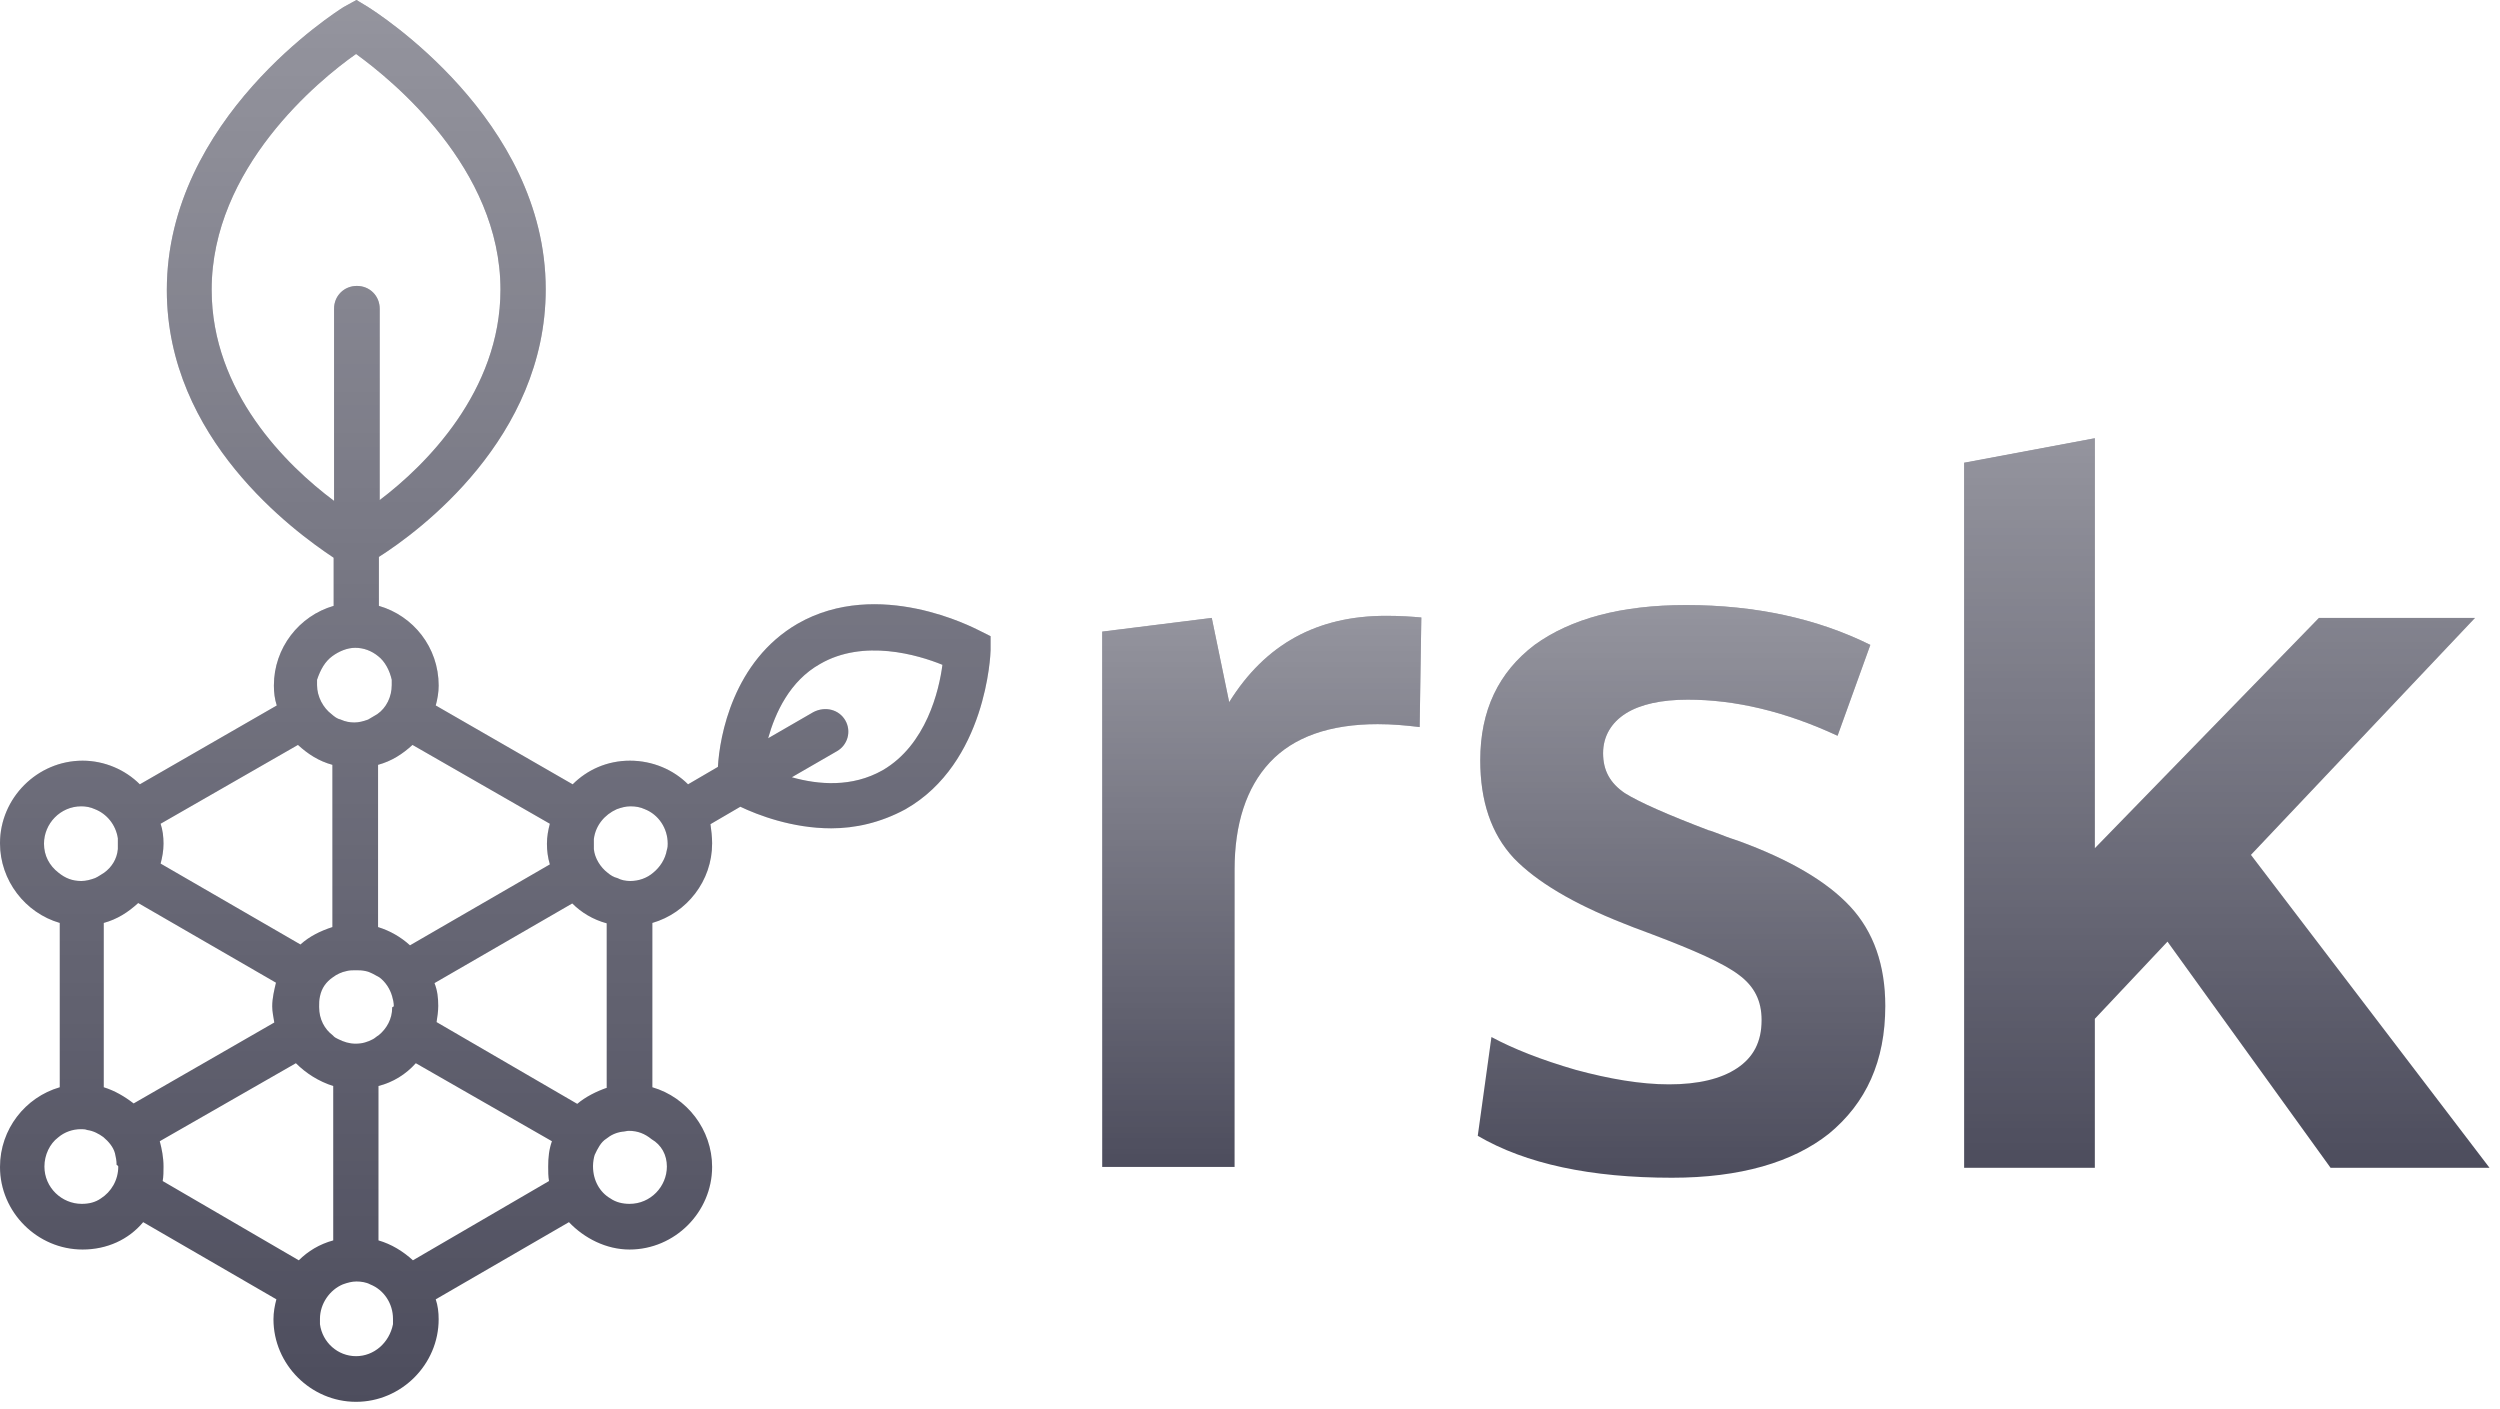
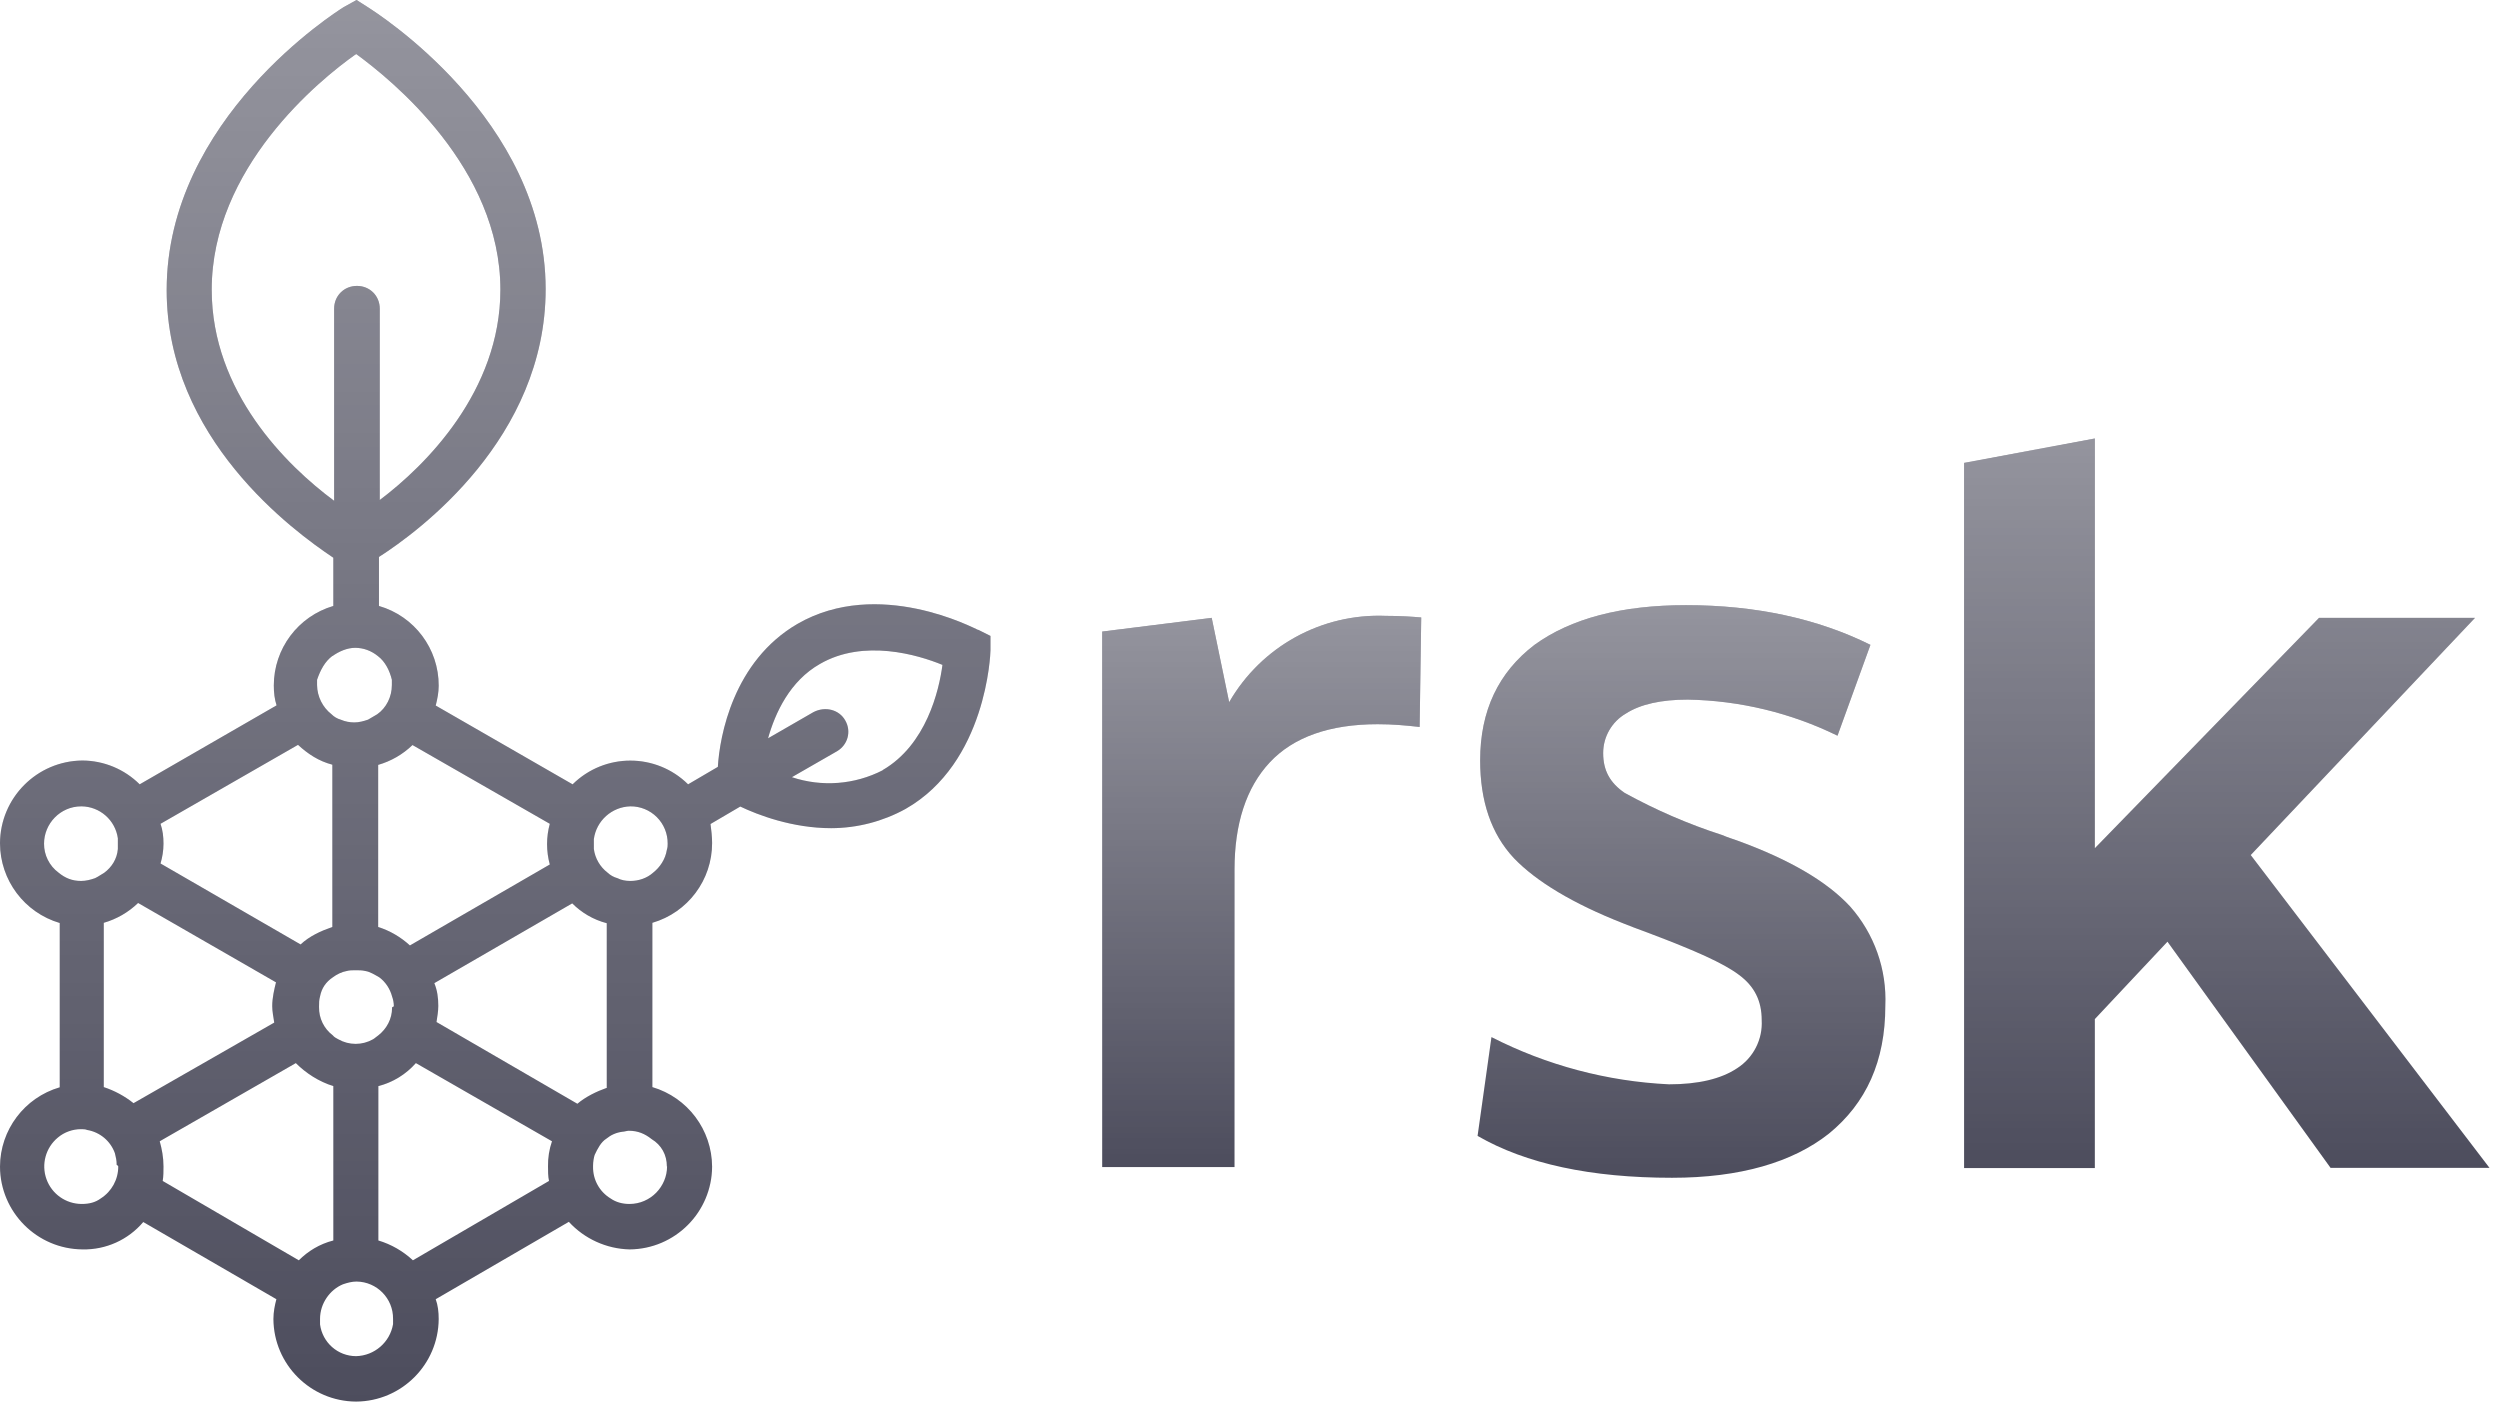
- <svg xmlns="http://www.w3.org/2000/svg" width="126" height="71" viewBox="0 0 126 71" fill="none">
-   <path d="M55.551 58.856V31.833L61.073 31.143L61.951 35.389C63.771 32.461 66.385 31.038 69.857 31.038C70.589 31.038 71.175 31.08 71.635 31.122L71.551 36.644C70.861 36.56 70.171 36.497 69.439 36.497C67.013 36.497 65.193 37.146 64.001 38.421C62.809 39.697 62.223 41.538 62.223 43.818V58.814H55.551V58.856Z" fill="#4D4D5D" />
-   <path d="M55.551 58.856V31.833L61.073 31.143L61.951 35.389C63.771 32.461 66.385 31.038 69.857 31.038C70.589 31.038 71.175 31.08 71.635 31.122L71.551 36.644C70.861 36.56 70.171 36.497 69.439 36.497C67.013 36.497 65.193 37.146 64.001 38.421C62.809 39.697 62.223 41.538 62.223 43.818V58.814H55.551V58.856Z" fill="url(#paint0_linear)" fill-opacity="0.4" />
-   <path d="M84.268 59.358C80.189 59.358 76.906 58.667 74.479 57.245L75.169 52.267C76.257 52.853 77.679 53.418 79.415 53.92C81.109 54.38 82.699 54.652 84.121 54.652C85.585 54.652 86.736 54.38 87.551 53.836C88.367 53.292 88.785 52.518 88.785 51.41C88.785 50.448 88.43 49.716 87.635 49.13C86.861 48.544 85.397 47.896 83.243 47.081C82.511 46.809 82.009 46.62 81.821 46.537C79.269 45.533 77.428 44.424 76.299 43.253C75.149 42.019 74.605 40.367 74.605 38.317C74.605 35.807 75.525 33.883 77.345 32.502C79.164 31.185 81.695 30.495 84.979 30.495C88.493 30.495 91.609 31.185 94.265 32.502L92.613 37.083C89.957 35.849 87.447 35.263 85.062 35.263C83.745 35.263 82.678 35.493 81.946 35.953C81.214 36.414 80.796 37.104 80.796 37.961C80.796 38.84 81.151 39.467 81.883 39.969C82.615 40.429 84.038 41.057 86.129 41.852C86.171 41.852 86.401 41.935 86.778 42.082C87.133 42.228 87.426 42.312 87.656 42.395C90.166 43.316 92.048 44.403 93.24 45.679C94.433 46.955 95.018 48.649 95.018 50.699C95.018 53.48 94.056 55.593 92.174 57.141C90.354 58.584 87.698 59.358 84.268 59.358Z" fill="#4D4D5D" />
-   <path d="M84.268 59.358C80.189 59.358 76.906 58.667 74.479 57.245L75.169 52.267C76.257 52.853 77.679 53.418 79.415 53.92C81.109 54.38 82.699 54.652 84.121 54.652C85.585 54.652 86.736 54.38 87.551 53.836C88.367 53.292 88.785 52.518 88.785 51.41C88.785 50.448 88.43 49.716 87.635 49.13C86.861 48.544 85.397 47.896 83.243 47.081C82.511 46.809 82.009 46.62 81.821 46.537C79.269 45.533 77.428 44.424 76.299 43.253C75.149 42.019 74.605 40.367 74.605 38.317C74.605 35.807 75.525 33.883 77.345 32.502C79.164 31.185 81.695 30.495 84.979 30.495C88.493 30.495 91.609 31.185 94.265 32.502L92.613 37.083C89.957 35.849 87.447 35.263 85.062 35.263C83.745 35.263 82.678 35.493 81.946 35.953C81.214 36.414 80.796 37.104 80.796 37.961C80.796 38.84 81.151 39.467 81.883 39.969C82.615 40.429 84.038 41.057 86.129 41.852C86.171 41.852 86.401 41.935 86.778 42.082C87.133 42.228 87.426 42.312 87.656 42.395C90.166 43.316 92.048 44.403 93.24 45.679C94.433 46.955 95.018 48.649 95.018 50.699C95.018 53.48 94.056 55.593 92.174 57.141C90.354 58.584 87.698 59.358 84.268 59.358Z" fill="url(#paint1_linear)" fill-opacity="0.4" />
-   <path d="M113.445 43.086L124.739 31.143H116.875L105.58 42.751V22.087L98.992 23.321V58.856H105.58V51.347L109.241 47.457L117.46 58.856H125.471L113.445 43.086Z" fill="#4D4D5D" />
-   <path d="M113.445 43.086L124.739 31.143H116.875L105.58 42.751V22.087L98.992 23.321V58.856H105.58V51.347L109.241 47.457L117.46 58.856H125.471L113.445 43.086Z" fill="url(#paint2_linear)" fill-opacity="0.4" />
-   <path d="M49.297 31.749C49.109 31.666 44.278 29.093 40.199 31.436C36.957 33.318 36.267 37.104 36.183 38.651L34.678 39.53C33.946 38.798 32.9 38.338 31.749 38.338C30.599 38.338 29.595 38.798 28.863 39.53L21.961 35.556C22.045 35.242 22.108 34.908 22.108 34.552C22.108 32.628 20.832 31.038 19.096 30.536V28.068C21.104 26.793 27.504 22.087 27.504 14.578C27.504 5.982 18.907 0.586 18.552 0.356L17.966 0L17.318 0.356C16.962 0.586 8.408 5.982 8.408 14.62C8.408 22.108 14.808 26.772 16.816 28.11V30.536C15.08 31.038 13.804 32.649 13.804 34.552C13.804 34.908 13.846 35.242 13.95 35.556L7.048 39.53C6.316 38.798 5.271 38.338 4.162 38.338C1.882 38.338 0 40.22 0 42.5C0 44.382 1.276 46.014 3.012 46.516V54.798C1.276 55.3 0 56.91 0 58.814C0 61.094 1.882 62.976 4.162 62.976C5.396 62.976 6.484 62.474 7.216 61.596L13.93 65.486C13.846 65.799 13.783 66.134 13.783 66.49C13.783 68.769 15.666 70.652 17.945 70.652C20.225 70.652 22.108 68.769 22.108 66.49C22.108 66.134 22.066 65.799 21.961 65.486L28.675 61.596C29.449 62.411 30.557 62.976 31.729 62.976C34.008 62.976 35.891 61.094 35.891 58.814C35.891 56.931 34.615 55.3 32.879 54.798V46.516C34.615 46.014 35.891 44.403 35.891 42.5C35.891 42.186 35.849 41.81 35.807 41.538L37.313 40.659C38.191 41.078 39.927 41.747 41.893 41.747C43.086 41.747 44.361 41.475 45.637 40.785C49.716 38.463 49.925 32.962 49.925 32.774V32.063L49.297 31.749ZM32.921 43.985C32.607 44.257 32.189 44.403 31.77 44.403C31.54 44.403 31.31 44.361 31.122 44.257C30.934 44.215 30.766 44.11 30.62 43.985C30.264 43.713 29.972 43.253 29.93 42.793C29.93 42.709 29.93 42.604 29.93 42.521C29.93 42.437 29.93 42.374 29.93 42.291C30.013 41.6 30.474 41.057 31.08 40.785C31.31 40.701 31.54 40.638 31.77 40.638C32.042 40.638 32.272 40.68 32.502 40.785C33.193 41.057 33.653 41.747 33.653 42.521C33.653 42.604 33.653 42.709 33.611 42.834C33.527 43.316 33.255 43.713 32.921 43.985ZM33.611 58.793C33.611 59.797 32.795 60.675 31.729 60.675C31.373 60.675 31.038 60.592 30.766 60.403C30.223 60.09 29.888 59.483 29.888 58.793V58.751C29.888 58.563 29.93 58.333 29.972 58.207C30.118 57.894 30.285 57.559 30.557 57.392C30.787 57.203 31.059 57.078 31.373 57.036C31.457 57.036 31.603 56.994 31.687 56.994C32.147 56.994 32.502 57.141 32.837 57.413C33.339 57.705 33.611 58.207 33.611 58.793ZM30.599 54.819C30.055 55.007 29.512 55.279 29.093 55.635L22.003 51.514C22.045 51.242 22.087 50.971 22.087 50.699C22.087 50.28 22.045 49.925 21.898 49.548L28.842 45.533C29.302 45.993 29.888 46.348 30.578 46.536V54.819H30.599ZM17.945 68.351C17.025 68.351 16.251 67.661 16.126 66.741C16.126 66.657 16.126 66.552 16.126 66.469C16.126 65.695 16.628 65.005 17.276 64.733C17.506 64.649 17.736 64.586 17.966 64.586C18.196 64.586 18.468 64.628 18.656 64.733C19.347 65.005 19.807 65.695 19.807 66.469C19.807 66.552 19.807 66.657 19.807 66.741C19.619 67.682 18.845 68.351 17.945 68.351ZM13.825 51.535L6.735 55.614C6.275 55.258 5.773 54.965 5.229 54.798V46.516C5.919 46.327 6.463 45.972 6.965 45.512L13.909 49.527C13.825 49.883 13.72 50.301 13.72 50.72C13.72 50.992 13.783 51.263 13.825 51.535ZM5.961 58.793C5.961 59.483 5.605 60.069 5.082 60.403C4.811 60.592 4.497 60.675 4.12 60.675C3.116 60.675 2.238 59.859 2.238 58.793C2.238 58.207 2.51 57.642 2.928 57.329C3.242 57.057 3.66 56.91 4.078 56.91C4.162 56.91 4.309 56.91 4.392 56.952C4.706 56.994 4.978 57.141 5.208 57.308C5.48 57.538 5.71 57.81 5.794 58.124C5.835 58.312 5.877 58.479 5.877 58.709C5.961 58.751 5.961 58.793 5.961 58.793ZM2.217 42.521C2.217 41.517 3.033 40.638 4.099 40.638C4.329 40.638 4.56 40.68 4.79 40.785C5.375 41.015 5.835 41.559 5.94 42.249C5.94 42.333 5.94 42.437 5.94 42.521C5.94 42.604 5.94 42.709 5.94 42.793C5.898 43.295 5.626 43.713 5.25 43.985C5.103 44.069 4.978 44.173 4.79 44.257C4.56 44.34 4.329 44.403 4.099 44.403C3.639 44.403 3.284 44.257 2.949 43.985C2.489 43.629 2.217 43.127 2.217 42.521ZM16.753 33.067C17.067 32.837 17.485 32.649 17.904 32.649C18.322 32.649 18.719 32.795 19.054 33.067C19.409 33.339 19.64 33.799 19.744 34.259C19.744 34.343 19.744 34.447 19.744 34.531C19.744 35.117 19.472 35.681 19.012 35.995C18.866 36.079 18.698 36.183 18.552 36.267C18.322 36.351 18.092 36.413 17.862 36.413C17.632 36.413 17.401 36.372 17.172 36.267C16.983 36.225 16.858 36.121 16.711 35.995C16.293 35.681 15.979 35.117 15.979 34.531C15.979 34.447 15.979 34.343 15.979 34.259C16.147 33.757 16.377 33.339 16.753 33.067ZM19.765 50.803C19.765 51.347 19.493 51.849 19.075 52.184C18.991 52.225 18.887 52.33 18.803 52.372C18.531 52.518 18.259 52.602 17.924 52.602C17.611 52.602 17.339 52.518 17.046 52.372C16.962 52.33 16.858 52.288 16.774 52.184C16.356 51.87 16.084 51.368 16.084 50.761V50.72C16.084 50.531 16.084 50.406 16.126 50.218C16.209 49.799 16.439 49.486 16.774 49.255C16.962 49.109 17.234 48.984 17.464 48.942C17.611 48.9 17.778 48.9 17.924 48.9C18.113 48.9 18.238 48.9 18.426 48.942C18.656 48.984 18.887 49.13 19.117 49.255C19.43 49.486 19.66 49.841 19.765 50.218C19.807 50.364 19.849 50.531 19.849 50.72C19.765 50.761 19.765 50.761 19.765 50.803ZM27.713 41.517C27.629 41.831 27.566 42.165 27.566 42.521C27.566 42.876 27.608 43.211 27.713 43.566L20.664 47.645C20.204 47.227 19.66 46.913 19.054 46.725V38.547C19.744 38.359 20.288 38.003 20.79 37.543L27.713 41.517ZM10.667 14.599C10.667 8.471 16.063 4.037 17.945 2.719C19.765 4.037 25.224 8.471 25.224 14.599C25.224 19.723 21.438 23.467 19.137 25.203V15.561C19.137 14.913 18.636 14.411 17.987 14.411C17.339 14.411 16.837 14.913 16.837 15.561V25.245C14.453 23.467 10.667 19.765 10.667 14.599ZM15.017 37.543C15.519 38.003 16.063 38.359 16.753 38.547V46.725C16.168 46.913 15.603 47.185 15.143 47.603L8.094 43.525C8.178 43.211 8.241 42.876 8.241 42.521C8.241 42.165 8.199 41.831 8.094 41.517L15.017 37.543ZM8.199 59.525C8.241 59.295 8.241 59.023 8.241 58.793C8.241 58.333 8.157 57.914 8.052 57.517L14.913 53.585C15.415 54.087 16.063 54.505 16.795 54.735V62.516C16.105 62.704 15.519 63.06 15.059 63.52L8.199 59.525ZM20.811 63.52C20.309 63.06 19.723 62.704 19.075 62.516V54.735C19.807 54.547 20.455 54.15 20.957 53.585L27.817 57.517C27.671 57.935 27.629 58.333 27.629 58.793C27.629 59.023 27.629 59.295 27.671 59.525L20.811 63.52ZM44.487 38.819C42.939 39.697 41.245 39.551 39.906 39.174L42.186 37.857C42.73 37.543 42.918 36.853 42.604 36.309C42.291 35.765 41.6 35.577 40.994 35.891L38.714 37.208C39.07 35.932 39.802 34.322 41.329 33.465C43.525 32.189 46.265 33.004 47.499 33.506C47.331 34.803 46.683 37.543 44.487 38.819Z" fill="#4D4D5D" />
-   <path d="M49.297 31.749C49.109 31.666 44.278 29.093 40.199 31.436C36.957 33.318 36.267 37.104 36.183 38.651L34.678 39.53C33.946 38.798 32.9 38.338 31.749 38.338C30.599 38.338 29.595 38.798 28.863 39.53L21.961 35.556C22.045 35.242 22.108 34.908 22.108 34.552C22.108 32.628 20.832 31.038 19.096 30.536V28.068C21.104 26.793 27.504 22.087 27.504 14.578C27.504 5.982 18.907 0.586 18.552 0.356L17.966 0L17.318 0.356C16.962 0.586 8.408 5.982 8.408 14.62C8.408 22.108 14.808 26.772 16.816 28.11V30.536C15.08 31.038 13.804 32.649 13.804 34.552C13.804 34.908 13.846 35.242 13.95 35.556L7.048 39.53C6.316 38.798 5.271 38.338 4.162 38.338C1.882 38.338 0 40.22 0 42.5C0 44.382 1.276 46.014 3.012 46.516V54.798C1.276 55.3 0 56.91 0 58.814C0 61.094 1.882 62.976 4.162 62.976C5.396 62.976 6.484 62.474 7.216 61.596L13.93 65.486C13.846 65.799 13.783 66.134 13.783 66.49C13.783 68.769 15.666 70.652 17.945 70.652C20.225 70.652 22.108 68.769 22.108 66.49C22.108 66.134 22.066 65.799 21.961 65.486L28.675 61.596C29.449 62.411 30.557 62.976 31.729 62.976C34.008 62.976 35.891 61.094 35.891 58.814C35.891 56.931 34.615 55.3 32.879 54.798V46.516C34.615 46.014 35.891 44.403 35.891 42.5C35.891 42.186 35.849 41.81 35.807 41.538L37.313 40.659C38.191 41.078 39.927 41.747 41.893 41.747C43.086 41.747 44.361 41.475 45.637 40.785C49.716 38.463 49.925 32.962 49.925 32.774V32.063L49.297 31.749ZM32.921 43.985C32.607 44.257 32.189 44.403 31.77 44.403C31.54 44.403 31.31 44.361 31.122 44.257C30.934 44.215 30.766 44.11 30.62 43.985C30.264 43.713 29.972 43.253 29.93 42.793C29.93 42.709 29.93 42.604 29.93 42.521C29.93 42.437 29.93 42.374 29.93 42.291C30.013 41.6 30.474 41.057 31.08 40.785C31.31 40.701 31.54 40.638 31.77 40.638C32.042 40.638 32.272 40.68 32.502 40.785C33.193 41.057 33.653 41.747 33.653 42.521C33.653 42.604 33.653 42.709 33.611 42.834C33.527 43.316 33.255 43.713 32.921 43.985ZM33.611 58.793C33.611 59.797 32.795 60.675 31.729 60.675C31.373 60.675 31.038 60.592 30.766 60.403C30.223 60.09 29.888 59.483 29.888 58.793V58.751C29.888 58.563 29.93 58.333 29.972 58.207C30.118 57.894 30.285 57.559 30.557 57.392C30.787 57.203 31.059 57.078 31.373 57.036C31.457 57.036 31.603 56.994 31.687 56.994C32.147 56.994 32.502 57.141 32.837 57.413C33.339 57.705 33.611 58.207 33.611 58.793ZM30.599 54.819C30.055 55.007 29.512 55.279 29.093 55.635L22.003 51.514C22.045 51.242 22.087 50.971 22.087 50.699C22.087 50.28 22.045 49.925 21.898 49.548L28.842 45.533C29.302 45.993 29.888 46.348 30.578 46.536V54.819H30.599ZM17.945 68.351C17.025 68.351 16.251 67.661 16.126 66.741C16.126 66.657 16.126 66.552 16.126 66.469C16.126 65.695 16.628 65.005 17.276 64.733C17.506 64.649 17.736 64.586 17.966 64.586C18.196 64.586 18.468 64.628 18.656 64.733C19.347 65.005 19.807 65.695 19.807 66.469C19.807 66.552 19.807 66.657 19.807 66.741C19.619 67.682 18.845 68.351 17.945 68.351ZM13.825 51.535L6.735 55.614C6.275 55.258 5.773 54.965 5.229 54.798V46.516C5.919 46.327 6.463 45.972 6.965 45.512L13.909 49.527C13.825 49.883 13.72 50.301 13.72 50.72C13.72 50.992 13.783 51.263 13.825 51.535ZM5.961 58.793C5.961 59.483 5.605 60.069 5.082 60.403C4.811 60.592 4.497 60.675 4.12 60.675C3.116 60.675 2.238 59.859 2.238 58.793C2.238 58.207 2.51 57.642 2.928 57.329C3.242 57.057 3.66 56.91 4.078 56.91C4.162 56.91 4.309 56.91 4.392 56.952C4.706 56.994 4.978 57.141 5.208 57.308C5.48 57.538 5.71 57.81 5.794 58.124C5.835 58.312 5.877 58.479 5.877 58.709C5.961 58.751 5.961 58.793 5.961 58.793ZM2.217 42.521C2.217 41.517 3.033 40.638 4.099 40.638C4.329 40.638 4.56 40.68 4.79 40.785C5.375 41.015 5.835 41.559 5.94 42.249C5.94 42.333 5.94 42.437 5.94 42.521C5.94 42.604 5.94 42.709 5.94 42.793C5.898 43.295 5.626 43.713 5.25 43.985C5.103 44.069 4.978 44.173 4.79 44.257C4.56 44.34 4.329 44.403 4.099 44.403C3.639 44.403 3.284 44.257 2.949 43.985C2.489 43.629 2.217 43.127 2.217 42.521ZM16.753 33.067C17.067 32.837 17.485 32.649 17.904 32.649C18.322 32.649 18.719 32.795 19.054 33.067C19.409 33.339 19.64 33.799 19.744 34.259C19.744 34.343 19.744 34.447 19.744 34.531C19.744 35.117 19.472 35.681 19.012 35.995C18.866 36.079 18.698 36.183 18.552 36.267C18.322 36.351 18.092 36.413 17.862 36.413C17.632 36.413 17.401 36.372 17.172 36.267C16.983 36.225 16.858 36.121 16.711 35.995C16.293 35.681 15.979 35.117 15.979 34.531C15.979 34.447 15.979 34.343 15.979 34.259C16.147 33.757 16.377 33.339 16.753 33.067ZM19.765 50.803C19.765 51.347 19.493 51.849 19.075 52.184C18.991 52.225 18.887 52.33 18.803 52.372C18.531 52.518 18.259 52.602 17.924 52.602C17.611 52.602 17.339 52.518 17.046 52.372C16.962 52.33 16.858 52.288 16.774 52.184C16.356 51.87 16.084 51.368 16.084 50.761V50.72C16.084 50.531 16.084 50.406 16.126 50.218C16.209 49.799 16.439 49.486 16.774 49.255C16.962 49.109 17.234 48.984 17.464 48.942C17.611 48.9 17.778 48.9 17.924 48.9C18.113 48.9 18.238 48.9 18.426 48.942C18.656 48.984 18.887 49.13 19.117 49.255C19.43 49.486 19.66 49.841 19.765 50.218C19.807 50.364 19.849 50.531 19.849 50.72C19.765 50.761 19.765 50.761 19.765 50.803ZM27.713 41.517C27.629 41.831 27.566 42.165 27.566 42.521C27.566 42.876 27.608 43.211 27.713 43.566L20.664 47.645C20.204 47.227 19.66 46.913 19.054 46.725V38.547C19.744 38.359 20.288 38.003 20.79 37.543L27.713 41.517ZM10.667 14.599C10.667 8.471 16.063 4.037 17.945 2.719C19.765 4.037 25.224 8.471 25.224 14.599C25.224 19.723 21.438 23.467 19.137 25.203V15.561C19.137 14.913 18.636 14.411 17.987 14.411C17.339 14.411 16.837 14.913 16.837 15.561V25.245C14.453 23.467 10.667 19.765 10.667 14.599ZM15.017 37.543C15.519 38.003 16.063 38.359 16.753 38.547V46.725C16.168 46.913 15.603 47.185 15.143 47.603L8.094 43.525C8.178 43.211 8.241 42.876 8.241 42.521C8.241 42.165 8.199 41.831 8.094 41.517L15.017 37.543ZM8.199 59.525C8.241 59.295 8.241 59.023 8.241 58.793C8.241 58.333 8.157 57.914 8.052 57.517L14.913 53.585C15.415 54.087 16.063 54.505 16.795 54.735V62.516C16.105 62.704 15.519 63.06 15.059 63.52L8.199 59.525ZM20.811 63.52C20.309 63.06 19.723 62.704 19.075 62.516V54.735C19.807 54.547 20.455 54.15 20.957 53.585L27.817 57.517C27.671 57.935 27.629 58.333 27.629 58.793C27.629 59.023 27.629 59.295 27.671 59.525L20.811 63.52ZM44.487 38.819C42.939 39.697 41.245 39.551 39.906 39.174L42.186 37.857C42.73 37.543 42.918 36.853 42.604 36.309C42.291 35.765 41.6 35.577 40.994 35.891L38.714 37.208C39.07 35.932 39.802 34.322 41.329 33.465C43.525 32.189 46.265 33.004 47.499 33.506C47.331 34.803 46.683 37.543 44.487 38.819Z" fill="url(#paint3_linear)" fill-opacity="0.4" />
+ <svg xmlns="http://www.w3.org/2000/svg" width="126" height="71" fill="none">
+   <path fill="#4D4D5D" d="M55.55 58.86V31.83l5.52-.69.88 4.25a8.7 8.7 0 017.9-4.35c.74 0 1.32.04 1.78.08l-.08 5.52c-.69-.08-1.38-.14-2.11-.14-2.43 0-4.25.65-5.44 1.92-1.2 1.28-1.78 3.12-1.78 5.4v15h-6.67v.04z" />
+   <path fill="url(#paint0_linear)" fill-opacity=".4" d="M55.55 58.86V31.83l5.52-.69.88 4.25a8.7 8.7 0 017.9-4.35c.74 0 1.32.04 1.78.08l-.08 5.52c-.69-.08-1.38-.14-2.11-.14-2.43 0-4.25.65-5.44 1.92-1.2 1.28-1.78 3.12-1.78 5.4v15h-6.67v.04z" />
+   <path fill="#4D4D5D" d="M84.27 59.36c-4.08 0-7.36-.7-9.8-2.11l.7-4.98a21.96 21.96 0 008.95 2.38c1.47 0 2.62-.27 3.43-.81a2.7 2.7 0 001.24-2.43c0-.96-.36-1.7-1.15-2.28-.78-.59-2.24-1.23-4.4-2.05-.73-.27-1.23-.46-1.42-.54-2.55-1-4.4-2.12-5.52-3.29-1.15-1.23-1.7-2.88-1.7-4.93 0-2.51.93-4.44 2.74-5.82 1.82-1.32 4.36-2 7.64-2 3.51 0 6.63.68 9.29 2l-1.66 4.58a17.86 17.86 0 00-7.55-1.82c-1.32 0-2.38.23-3.11.7a2.3 2.3 0 00-1.15 2c0 .88.35 1.5 1.08 2a27.94 27.94 0 004.9 2.12c.35.15.65.23.88.32 2.5.92 4.39 2 5.58 3.28a7.08 7.08 0 011.78 5.02c0 2.78-.96 4.9-2.85 6.44-1.82 1.44-4.47 2.22-7.9 2.22z" />
+   <path fill="url(#paint1_linear)" fill-opacity=".4" d="M84.27 59.36c-4.08 0-7.36-.7-9.8-2.11l.7-4.98a21.96 21.96 0 008.95 2.38c1.47 0 2.62-.27 3.43-.81a2.7 2.7 0 001.24-2.43c0-.96-.36-1.7-1.15-2.28-.78-.59-2.24-1.23-4.4-2.05-.73-.27-1.23-.46-1.42-.54-2.55-1-4.4-2.12-5.52-3.29-1.15-1.23-1.7-2.88-1.7-4.93 0-2.51.93-4.44 2.74-5.82 1.82-1.32 4.36-2 7.64-2 3.51 0 6.63.68 9.29 2l-1.66 4.58a17.86 17.86 0 00-7.55-1.82c-1.32 0-2.38.23-3.11.7a2.3 2.3 0 00-1.15 2c0 .88.35 1.5 1.08 2a27.94 27.94 0 004.9 2.12c.35.15.65.23.88.32 2.5.92 4.39 2 5.58 3.28a7.08 7.08 0 011.78 5.02c0 2.78-.96 4.9-2.85 6.44-1.82 1.44-4.47 2.22-7.9 2.22z" />
+   <path fill="#4D4D5D" d="M113.44 43.09l11.3-11.95h-7.86l-11.3 11.61V22.1l-6.59 1.23v35.54h6.59v-7.51l3.66-3.9 8.22 11.4h8.01L113.44 43.1z" />
+   <path fill="url(#paint2_linear)" fill-opacity=".4" d="M113.44 43.09l11.3-11.95h-7.86l-11.3 11.61V22.1l-6.59 1.23v35.54h6.59v-7.51l3.66-3.9 8.22 11.4h8.01L113.44 43.1z" />
+   <path fill="#4D4D5D" d="M49.3 31.75c-.2-.08-5.02-2.66-9.1-.31-3.24 1.88-3.93 5.66-4.02 7.21l-1.5.88a4.14 4.14 0 00-5.82 0l-6.9-3.97c.08-.32.15-.65.15-1a4.17 4.17 0 00-3.01-4.02v-2.47c2-1.28 8.4-5.98 8.4-13.5C27.5 5.99 18.9.6 18.55.37L17.97 0l-.65.36C16.96.59 8.4 5.98 8.4 14.62c0 7.49 6.4 12.15 8.4 13.49v2.43a4.18 4.18 0 00-3 4.01c0 .36.04.7.14 1l-6.9 3.98a4.12 4.12 0 00-2.89-1.2A4.19 4.19 0 000 42.5a4.2 4.2 0 003.01 4.02v8.28A4.18 4.18 0 000 58.8a4.19 4.19 0 004.16 4.17 3.9 3.9 0 003.06-1.38l6.71 3.89c-.08.3-.15.64-.15 1a4.19 4.19 0 004.17 4.16 4.19 4.19 0 004.16-4.16c0-.36-.04-.7-.15-1l6.71-3.9a4.3 4.3 0 003.06 1.39 4.19 4.19 0 004.16-4.17 4.2 4.2 0 00-3.01-4.01v-8.28a4.18 4.18 0 003.01-4.02c0-.31-.04-.69-.08-.96l1.5-.88c.88.42 2.62 1.09 4.58 1.09a7.8 7.8 0 003.75-.97c4.08-2.32 4.28-7.82 4.28-8v-.72l-.62-.31zM32.92 43.98c-.31.28-.73.42-1.15.42-.23 0-.46-.04-.65-.14a1.18 1.18 0 01-.5-.28 1.8 1.8 0 01-.69-1.19c0-.08 0-.19 0-.27 0-.08 0-.15 0-.23a1.91 1.91 0 011.84-1.65 1.86 1.86 0 011.88 1.88c0 .08 0 .19-.04.31-.08.49-.35.88-.69 1.15zm.7 14.81c0 1-.82 1.89-1.9 1.89-.35 0-.68-.09-.95-.28a1.83 1.83 0 01-.88-1.6v-.05c0-.19.04-.42.08-.54.15-.32.32-.65.59-.82.23-.19.5-.31.81-.35.09 0 .23-.05.32-.05.46 0 .81.15 1.15.42.5.3.77.8.77 1.38zm-3.02-3.97c-.54.19-1.09.46-1.5.81L22 51.51c.04-.27.09-.54.09-.81 0-.42-.05-.78-.2-1.15l6.95-4.02c.46.46 1.05.82 1.74 1v8.29h.02zM17.95 68.35c-.93 0-1.7-.69-1.82-1.6 0-.1 0-.2 0-.28 0-.78.5-1.47 1.15-1.74.23-.08.46-.14.69-.14a1.86 1.86 0 011.84 1.88c0 .08 0 .19 0 .27a1.94 1.94 0 01-1.86 1.61zm-4.13-16.81L6.73 55.6a4.8 4.8 0 00-1.5-.81v-8.28a4.13 4.13 0 001.73-1l6.95 4c-.09.36-.19.78-.19 1.2 0 .27.06.54.1.82zm-7.86 7.25a1.9 1.9 0 01-.88 1.61c-.27.2-.58.28-.96.28a1.89 1.89 0 01-1.2-3.35c.32-.27.74-.42 1.16-.42.08 0 .23 0 .31.04a1.8 1.8 0 011.4 1.17c.05.2.09.36.09.59.08.04.08.08.08.08zM2.22 42.52c0-1 .81-1.88 1.88-1.88a1.87 1.87 0 011.84 1.61c0 .08 0 .19 0 .27 0 .08 0 .19 0 .27-.04.5-.31.92-.69 1.2-.15.08-.27.18-.46.27-.23.08-.46.14-.7.14-.45 0-.8-.14-1.14-.42a1.8 1.8 0 01-.73-1.46zm14.53-9.45c.32-.23.74-.42 1.15-.42.42 0 .82.15 1.15.42.36.27.59.73.7 1.19 0 .08 0 .19 0 .27 0 .59-.28 1.15-.74 1.47-.14.08-.31.18-.46.27-.23.08-.46.14-.69.14-.23 0-.46-.04-.69-.14a1.04 1.04 0 01-.46-.27 1.9 1.9 0 01-.73-1.47c0-.08 0-.19 0-.27.17-.5.4-.92.77-1.2zm3.01 17.73c0 .55-.27 1.05-.69 1.38-.08.05-.18.15-.27.2a1.77 1.77 0 01-1.75 0c-.09-.05-.2-.1-.28-.2a1.74 1.74 0 01-.69-1.42v-.04c0-.19 0-.31.05-.5.08-.42.3-.73.64-.96.2-.15.46-.28.7-.32.14-.04.3-.04.45-.04.2 0 .32 0 .5.04.24.04.47.19.7.32.31.23.54.58.64.96.05.14.09.31.09.5-.09.04-.09.04-.09.08zm7.95-9.28a3.88 3.88 0 000 2.05l-7.05 4.08c-.46-.42-1-.74-1.6-.93v-8.17a4.13 4.13 0 001.73-1l6.92 3.97zM10.67 14.6c0-6.13 5.4-10.56 7.28-11.88 1.81 1.32 7.27 5.75 7.27 11.88 0 5.12-3.78 8.87-6.08 10.6v-9.64c0-.65-.5-1.15-1.15-1.15-.65 0-1.15.5-1.15 1.15v9.68c-2.39-1.77-6.17-5.48-6.17-10.64zm4.35 22.94c.5.46 1.04.82 1.73 1v8.18c-.58.2-1.15.46-1.6.88l-7.06-4.08c.09-.3.15-.64.15-1 0-.35-.04-.69-.15-1l6.93-3.98zM8.2 59.52c.04-.23.04-.5.04-.73 0-.46-.08-.88-.19-1.27l6.86-3.94c.5.5 1.15.93 1.89 1.16v7.78c-.7.18-1.28.54-1.74 1l-6.86-4zm12.61 4a4.4 4.4 0 00-1.74-1v-7.78a3.76 3.76 0 001.89-1.16l6.86 3.94a3.7 3.7 0 00-.2 1.27c0 .23 0 .5.05.73l-6.86 4zm23.68-24.7a5.92 5.92 0 01-4.58.35l2.28-1.31c.54-.32.73-1 .41-1.55-.3-.54-1-.73-1.6-.42l-2.29 1.32c.36-1.28 1.1-2.89 2.62-3.75 2.2-1.27 4.93-.46 6.17.05-.17 1.3-.82 4.03-3.01 5.3z" />
+   <path fill="url(#paint3_linear)" fill-opacity=".4" d="M49.3 31.75c-.2-.08-5.02-2.66-9.1-.31-3.24 1.88-3.93 5.66-4.02 7.21l-1.5.88a4.14 4.14 0 00-5.82 0l-6.9-3.97c.08-.32.15-.65.15-1a4.17 4.17 0 00-3.01-4.02v-2.47c2-1.28 8.4-5.98 8.4-13.5C27.5 5.99 18.9.6 18.55.37L17.97 0l-.65.36C16.96.59 8.4 5.98 8.4 14.62c0 7.49 6.4 12.15 8.4 13.49v2.43a4.18 4.18 0 00-3 4.01c0 .36.04.7.14 1l-6.9 3.98a4.12 4.12 0 00-2.89-1.2A4.19 4.19 0 000 42.5a4.2 4.2 0 003.01 4.02v8.28A4.18 4.18 0 000 58.8a4.19 4.19 0 004.16 4.17 3.9 3.9 0 003.06-1.38l6.71 3.89c-.08.3-.15.64-.15 1a4.19 4.19 0 004.17 4.16 4.19 4.19 0 004.16-4.16c0-.36-.04-.7-.15-1l6.71-3.9a4.3 4.3 0 003.06 1.39 4.19 4.19 0 004.16-4.17 4.2 4.2 0 00-3.01-4.01v-8.28a4.18 4.18 0 003.01-4.02c0-.31-.04-.69-.08-.96l1.5-.88c.88.42 2.62 1.09 4.58 1.09a7.8 7.8 0 003.75-.97c4.08-2.32 4.28-7.82 4.28-8v-.72l-.62-.31zM32.92 43.98c-.31.28-.73.42-1.15.42-.23 0-.46-.04-.65-.14a1.18 1.18 0 01-.5-.28 1.8 1.8 0 01-.69-1.19c0-.08 0-.19 0-.27 0-.08 0-.15 0-.23a1.91 1.91 0 011.84-1.65 1.86 1.86 0 011.88 1.88c0 .08 0 .19-.04.31-.08.49-.35.88-.69 1.15zm.7 14.81c0 1-.82 1.89-1.9 1.89-.35 0-.68-.09-.95-.28a1.83 1.83 0 01-.88-1.6v-.05c0-.19.04-.42.08-.54.15-.32.32-.65.59-.82.23-.19.5-.31.81-.35.09 0 .23-.05.32-.05.46 0 .81.15 1.15.42.5.3.77.8.77 1.38zm-3.02-3.97c-.54.19-1.09.46-1.5.81L22 51.51c.04-.27.09-.54.09-.81 0-.42-.05-.78-.2-1.15l6.95-4.02c.46.46 1.05.82 1.74 1v8.29h.02zM17.95 68.35c-.93 0-1.7-.69-1.82-1.6 0-.1 0-.2 0-.28 0-.78.5-1.47 1.15-1.74.23-.08.46-.14.69-.14a1.86 1.86 0 011.84 1.88c0 .08 0 .19 0 .27a1.94 1.94 0 01-1.86 1.61zm-4.13-16.81L6.73 55.6a4.8 4.8 0 00-1.5-.81v-8.28a4.13 4.13 0 001.73-1l6.95 4c-.09.36-.19.78-.19 1.2 0 .27.06.54.1.82zm-7.86 7.25a1.9 1.9 0 01-.88 1.61c-.27.2-.58.28-.96.28a1.89 1.89 0 01-1.2-3.35c.32-.27.74-.42 1.16-.42.08 0 .23 0 .31.04a1.8 1.8 0 011.4 1.17c.05.2.09.36.09.59.08.04.08.08.08.08zM2.22 42.52c0-1 .81-1.88 1.88-1.88a1.87 1.87 0 011.84 1.61c0 .08 0 .19 0 .27 0 .08 0 .19 0 .27-.04.5-.31.92-.69 1.2-.15.08-.27.18-.46.27-.23.08-.46.14-.7.14-.45 0-.8-.14-1.14-.42a1.8 1.8 0 01-.73-1.46zm14.53-9.45c.32-.23.74-.42 1.15-.42.42 0 .82.15 1.15.42.36.27.59.73.7 1.19 0 .08 0 .19 0 .27 0 .59-.28 1.15-.74 1.47-.14.08-.31.18-.46.27-.23.08-.46.14-.69.14-.23 0-.46-.04-.69-.14a1.04 1.04 0 01-.46-.27 1.9 1.9 0 01-.73-1.47c0-.08 0-.19 0-.27.17-.5.4-.92.77-1.2zm3.01 17.73c0 .55-.27 1.05-.69 1.38-.08.05-.18.15-.27.2a1.77 1.77 0 01-1.75 0c-.09-.05-.2-.1-.28-.2a1.74 1.74 0 01-.69-1.42v-.04c0-.19 0-.31.05-.5.08-.42.3-.73.64-.96.2-.15.46-.28.7-.32.14-.04.3-.04.45-.04.2 0 .32 0 .5.04.24.04.47.19.7.32.31.23.54.58.64.96.05.14.09.31.09.5-.09.04-.09.04-.09.08zm7.95-9.28a3.88 3.88 0 000 2.05l-7.05 4.08c-.46-.42-1-.74-1.6-.93v-8.17a4.13 4.13 0 001.73-1l6.92 3.97zM10.67 14.6c0-6.13 5.4-10.56 7.28-11.88 1.81 1.32 7.27 5.75 7.27 11.88 0 5.12-3.78 8.87-6.08 10.6v-9.64c0-.65-.5-1.15-1.15-1.15-.65 0-1.15.5-1.15 1.15v9.68c-2.39-1.77-6.17-5.48-6.17-10.64zm4.35 22.94c.5.46 1.04.82 1.73 1v8.18c-.58.2-1.15.46-1.6.88l-7.06-4.08c.09-.3.15-.64.15-1 0-.35-.04-.69-.15-1l6.93-3.98zM8.2 59.52c.04-.23.04-.5.04-.73 0-.46-.08-.88-.19-1.27l6.86-3.94c.5.5 1.15.93 1.89 1.16v7.78c-.7.18-1.28.54-1.74 1l-6.86-4zm12.61 4a4.4 4.4 0 00-1.74-1v-7.78a3.76 3.76 0 001.89-1.16l6.86 3.94a3.7 3.7 0 00-.2 1.27c0 .23 0 .5.05.73l-6.86 4zm23.68-24.7a5.92 5.92 0 01-4.58.35l2.28-1.31c.54-.32.73-1 .41-1.55-.3-.54-1-.73-1.6-.42l-2.29 1.32c.36-1.28 1.1-2.89 2.62-3.75 2.2-1.27 4.93-.46 6.17.05-.17 1.3-.82 4.03-3.01 5.3z" />
  <defs>
-     <linearGradient id="paint0_linear" x1="63.593" y1="31.038" x2="63.593" y2="58.856" gradientUnits="userSpaceOnUse">
-       <stop stop-color="white" />
-       <stop offset="1" stop-color="white" stop-opacity="0" />
+     <linearGradient id="paint0_linear" x1="63.593" x2="63.593" y1="31.038" y2="58.856" gradientUnits="userSpaceOnUse">
+       <stop stop-color="#fff" />
+       <stop offset="1" stop-color="#fff" stop-opacity="0" />
    </linearGradient>
-     <linearGradient id="paint1_linear" x1="84.749" y1="30.495" x2="84.749" y2="59.358" gradientUnits="userSpaceOnUse">
-       <stop stop-color="white" />
-       <stop offset="1" stop-color="white" stop-opacity="0" />
+     <linearGradient id="paint1_linear" x1="84.749" x2="84.749" y1="30.495" y2="59.358" gradientUnits="userSpaceOnUse">
+       <stop stop-color="#fff" />
+       <stop offset="1" stop-color="#fff" stop-opacity="0" />
    </linearGradient>
-     <linearGradient id="paint2_linear" x1="112.231" y1="22.087" x2="112.231" y2="58.856" gradientUnits="userSpaceOnUse">
-       <stop stop-color="white" />
-       <stop offset="1" stop-color="white" stop-opacity="0" />
+     <linearGradient id="paint2_linear" x1="112.231" x2="112.231" y1="22.087" y2="58.856" gradientUnits="userSpaceOnUse">
+       <stop stop-color="#fff" />
+       <stop offset="1" stop-color="#fff" stop-opacity="0" />
    </linearGradient>
-     <linearGradient id="paint3_linear" x1="24.962" y1="0" x2="24.962" y2="70.652" gradientUnits="userSpaceOnUse">
-       <stop stop-color="white" />
-       <stop offset="1" stop-color="white" stop-opacity="0" />
+     <linearGradient id="paint3_linear" x1="24.962" x2="24.962" y1="0" y2="70.652" gradientUnits="userSpaceOnUse">
+       <stop stop-color="#fff" />
+       <stop offset="1" stop-color="#fff" stop-opacity="0" />
    </linearGradient>
  </defs>
</svg>
